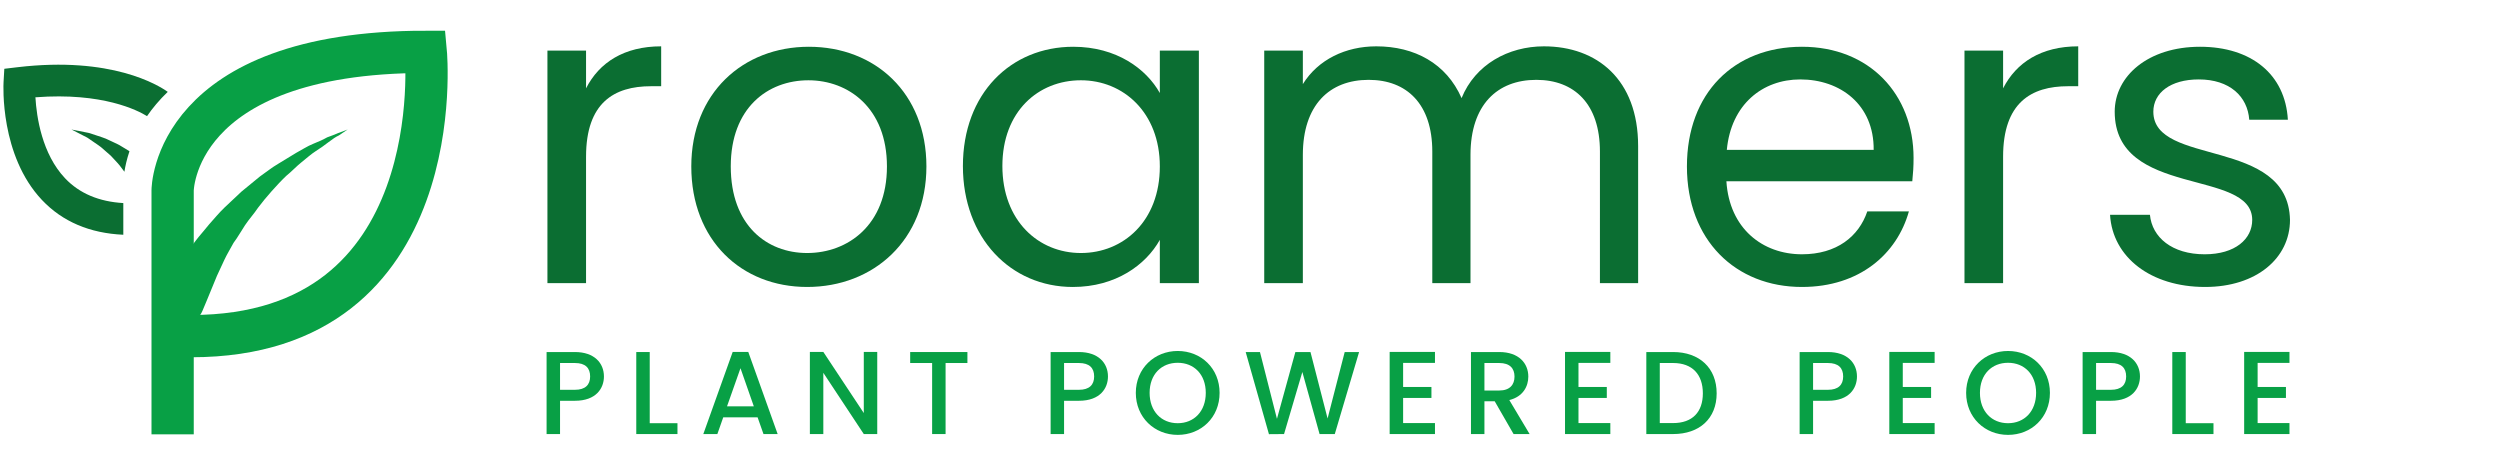
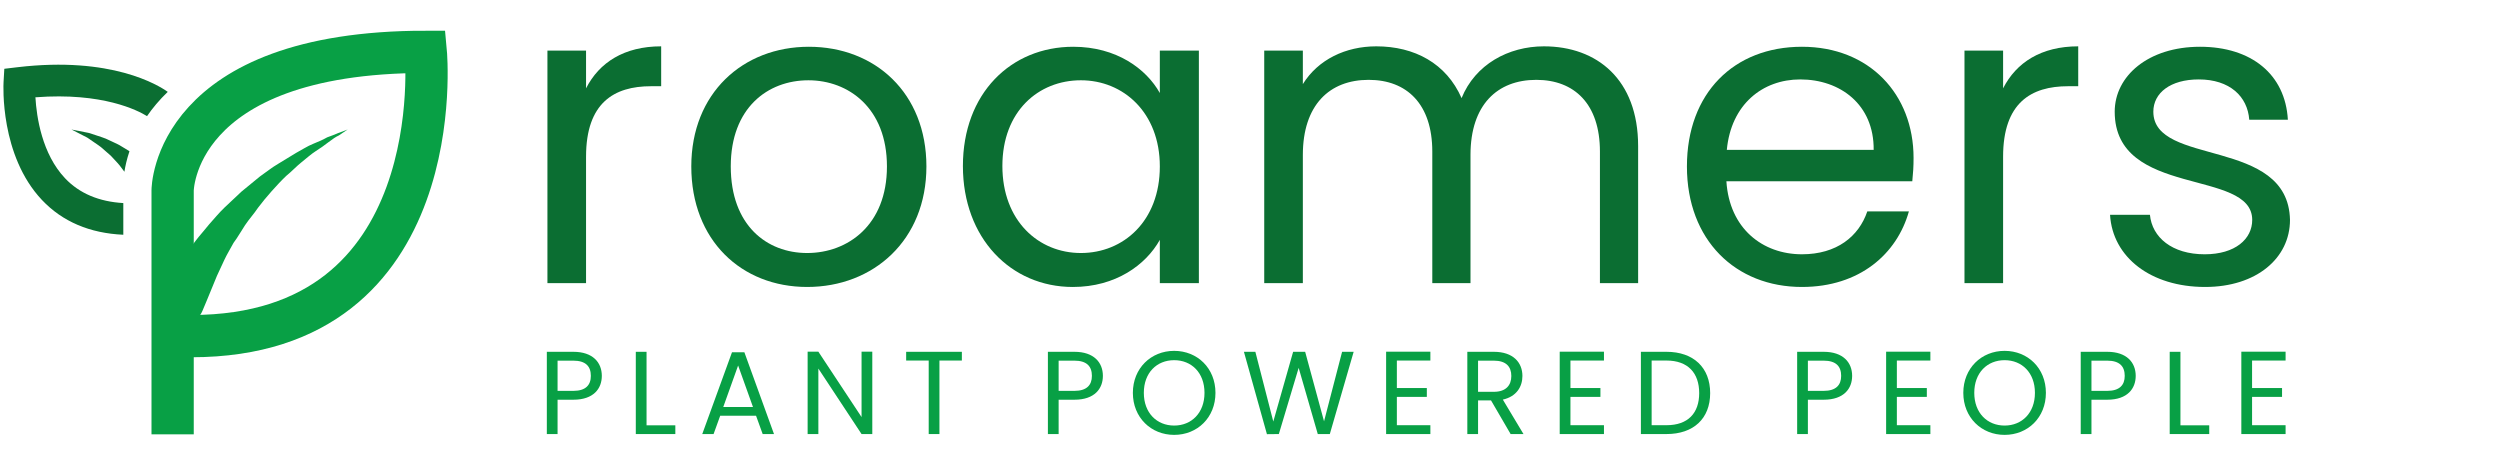
<svg xmlns="http://www.w3.org/2000/svg" version="1.1" id="Layer_1" x="0px" y="0px" width="354.949px" height="65px" viewBox="0 0 354.949 65" enable-background="new 0 0 354.949 65" xml:space="preserve">
  <path stroke="#03CE6A" stroke-width="6.653" stroke-miterlimit="10" d="M97.518,139.009" />
  <path fill="none" stroke="#08A045" stroke-width="6" stroke-miterlimit="10" d="M24.509,61.669V27.044c0,0,0-19.685,35.943-19.685  c0,0,3.762,40.364-33.283,40.364" />
  <g>
    <path fill="#08A045" d="M23.137,40.924c0,0,0.349-0.433,0.816-1.198s1.282-1.951,2.2-3.361c0.463-0.645,1.038-1.407,1.613-2.168   s1.269-1.507,1.954-2.374c0.682-0.758,1.38-1.612,2.17-2.367c0.802-0.755,1.592-1.498,2.394-2.252   c0.91-0.751,1.697-1.387,2.607-2.138c0.906-0.632,1.693-1.279,2.596-1.803s1.686-1.051,2.589-1.575   c0.792-0.419,1.575-0.947,2.364-1.258c0.789-0.312,1.457-0.615,2.018-0.933c0.557-0.199,1.115-0.409,1.565-0.611   c0.896-0.308,1.346-0.51,1.346-0.51s-0.453,0.322-1.249,0.849c-0.45,0.202-0.903,0.524-1.467,0.95s-1.129,0.852-1.813,1.275   c-0.672,0.423-1.363,1.061-2.038,1.592s-1.37,1.289-2.156,1.924c-0.679,0.639-1.373,1.396-2.056,2.155   c-0.682,0.758-1.38,1.612-1.954,2.374c-0.578,0.869-1.272,1.615-1.85,2.485c-0.578,0.869-1.048,1.742-1.622,2.492   c-0.47,0.873-0.937,1.626-1.296,2.394s-0.706,1.525-1.065,2.293c-0.595,1.42-1.075,2.628-1.437,3.492   c-0.362,0.876-0.595,1.42-0.595,1.42c-0.713,1.752-2.616,2.461-4.369,1.748c-1.752-0.713-2.461-2.616-1.748-4.369   C22.896,41.36,22.903,41.145,23.137,40.924L23.137,40.924z" />
  </g>
  <path fill="none" stroke="#03CE6A" stroke-width="1.106" stroke-miterlimit="10" d="M18.758,38.666" />
  <g enable-background="new    ">
    <path fill="#0B6E32" d="M83.207,40.201h-5.483V7.181h5.483v5.362c1.868-3.676,5.423-5.965,10.666-5.965v5.664h-1.446   c-5.242,0-9.219,2.35-9.219,10.002L83.207,40.201L83.207,40.201z" />
    <path fill="#0B6E32" d="M114.6,40.743c-9.34,0-16.45-6.628-16.45-17.112c0-10.425,7.352-16.992,16.691-16.992   c9.4,0,16.691,6.567,16.691,16.992C131.533,34.115,124,40.743,114.6,40.743z M114.6,35.923c5.725,0,11.328-3.917,11.328-12.292   c0-8.315-5.483-12.232-11.147-12.232c-5.784,0-11.027,3.917-11.027,12.232C103.754,32.006,108.875,35.923,114.6,35.923z" />
    <path fill="#0B6E32" d="M152.38,6.639c6.146,0,10.364,3.133,12.292,6.567V7.181h5.544v33.021h-5.544v-6.146   c-1.988,3.556-6.267,6.688-12.353,6.688c-8.797,0-15.606-6.93-15.606-17.173C136.713,13.267,143.523,6.639,152.38,6.639z    M153.465,11.398c-6.026,0-11.147,4.398-11.147,12.172s5.121,12.353,11.147,12.353c6.025,0,11.207-4.52,11.207-12.292   C164.672,15.978,159.491,11.398,153.465,11.398z" />
    <path fill="#0B6E32" d="M227.158,21.521c0-6.749-3.615-10.184-9.038-10.184c-5.544,0-9.34,3.556-9.34,10.666V40.2h-5.423V21.52   c0-6.749-3.616-10.184-9.039-10.184c-5.544,0-9.34,3.556-9.34,10.666v18.197h-5.483V7.181h5.483v4.76   c2.169-3.495,6.086-5.362,10.425-5.362c5.423,0,9.942,2.41,12.111,7.351c1.929-4.76,6.628-7.351,11.689-7.351   c7.532,0,13.378,4.699,13.378,14.16v19.463h-5.424L227.158,21.521L227.158,21.521z" />
    <path fill="#0B6E32" d="M255.839,40.743c-9.4,0-16.33-6.628-16.33-17.112c0-10.425,6.688-16.992,16.33-16.992   c9.581,0,15.848,6.748,15.848,15.787c0,1.205-0.061,2.169-0.181,3.313h-26.393c0.422,6.688,5.121,10.364,10.726,10.364   c4.94,0,8.074-2.53,9.279-6.086h5.905C269.336,36.043,264.033,40.743,255.839,40.743z M245.173,21.28h20.85   c0.06-6.447-4.761-10.003-10.425-10.003C250.234,11.277,245.775,14.833,245.173,21.28z" />
    <path fill="#0B6E32" d="M284.399,40.201h-5.483V7.181h5.483v5.362c1.868-3.676,5.423-5.965,10.666-5.965v5.664h-1.446   c-5.242,0-9.22,2.35-9.22,10.002V40.201z" />
    <path fill="#0B6E32" d="M313.081,40.743c-7.713,0-13.137-4.218-13.498-10.243h5.664c0.302,3.193,3.134,5.604,7.773,5.604   c4.338,0,6.749-2.169,6.749-4.881c0-7.352-19.523-3.073-19.523-15.365c0-5.062,4.76-9.219,12.111-9.219   c7.291,0,12.111,3.916,12.474,10.363h-5.483c-0.241-3.313-2.772-5.725-7.171-5.725c-4.037,0-6.447,1.929-6.447,4.58   c0,7.833,19.161,3.555,19.402,15.365C325.132,36.646,320.372,40.743,313.081,40.743z" />
  </g>
  <g enable-background="new    ">
-     <path fill="#646464" d="M82.967,87.825h-1.474v3.77h-3.719V79.732h5.193c2.982,0,4.507,1.676,4.507,4.071   C87.474,85.999,85.949,87.825,82.967,87.825z M82.548,84.894c0.837,0,1.156-0.437,1.156-1.09s-0.318-1.089-1.156-1.089h-1.056   v2.179H82.548z" />
+     <path fill="#646464" d="M82.967,87.825h-1.474v3.77h-3.719V79.732h5.193c2.982,0,4.507,1.676,4.507,4.071   C87.474,85.999,85.949,87.825,82.967,87.825z M82.548,84.894c0.837,0,1.156-0.437,1.156-1.09s-0.318-1.089-1.156-1.089h-1.056   v2.179C81.492,84.894,82.548,84.894,82.548,84.894z" />
    <path fill="#646464" d="M94.36,79.732v9.048h3.585v2.814H90.64V79.732H94.36z" />
    <path fill="#646464" d="M108.72,89.802h-3.954l-0.586,1.793h-3.904l4.339-11.862h4.289l4.323,11.862h-3.921L108.72,89.802z    M106.743,83.703l-1.072,3.301h2.145L106.743,83.703z" />
    <path fill="#646464" d="M127.434,79.732v11.862h-3.72l-3.938-5.965v5.965h-3.719V79.732h3.719l3.938,6.065v-6.065H127.434z" />
    <path fill="#646464" d="M130.434,79.732h9.985v2.949h-3.15v8.913h-3.719v-8.912h-3.116L130.434,79.732L130.434,79.732z" />
-     <path fill="#646464" d="M153.455,87.825h-1.475v3.77h-3.719V79.732h5.193c2.982,0,4.507,1.676,4.507,4.071   C157.962,85.999,156.437,87.825,153.455,87.825z M153.036,84.894c0.838,0,1.156-0.437,1.156-1.09s-0.318-1.089-1.156-1.089h-1.056   v2.179H153.036z" />
+     <path fill="#646464" d="M153.455,87.825h-1.475v3.77h-3.719V79.732h5.193c2.982,0,4.507,1.676,4.507,4.071   C157.962,85.999,156.437,87.825,153.455,87.825z M153.036,84.894c0.838,0,1.156-0.437,1.156-1.09s-0.318-1.089-1.156-1.089h-1.056   v2.179C151.98,84.894,153.036,84.894,153.036,84.894z" />
    <path fill="#646464" d="M166.91,91.712c-3.368,0-6.115-2.529-6.115-6.099c0-3.568,2.747-6.081,6.115-6.081   c3.384,0,6.081,2.513,6.081,6.081C172.991,89.183,170.261,91.712,166.91,91.712z M166.91,88.244c1.491,0,2.312-1.056,2.312-2.631   c0-1.608-0.82-2.646-2.312-2.646c-1.525,0-2.329,1.038-2.329,2.646C164.581,87.189,165.385,88.244,166.91,88.244z" />
    <path fill="#646464" d="M175.991,79.732h4.004l1.072,7.473l1.608-7.473h4.055l1.608,7.473l1.072-7.473h4.004L190.7,91.594h-4.624   l-1.374-6.735l-1.374,6.735h-4.624L175.991,79.732z" />
    <path fill="#646464" d="M204.659,82.698h-4.188v1.458h3.686v2.798h-3.686v1.675h4.188v2.966h-7.908V79.732h7.908V82.698z" />
    <path fill="#646464" d="M213.589,79.732c2.982,0,4.507,1.709,4.507,3.888c0,1.558-0.871,2.881-2.562,3.435l2.58,4.54h-4.089   l-2.228-4.256h-0.018v4.256h-3.719V79.732H213.589z M213.254,82.849h-1.475v2.011h1.475c0.704,0,1.072-0.302,1.072-1.005   C214.326,83.251,213.958,82.849,213.254,82.849z" />
    <path fill="#646464" d="M229.188,82.698H225v1.458h3.686v2.798H225v1.675h4.188v2.966h-7.908V79.732h7.908V82.698z" />
    <path fill="#646464" d="M243.698,85.63c0,3.385-2.379,5.965-6.165,5.965h-4.942V79.732h4.942   C241.319,79.732,243.698,82.212,243.698,85.63z M237.198,88.277c1.642,0,2.73-0.922,2.73-2.647s-1.089-2.646-2.73-2.646h-0.888   v5.294L237.198,88.277L237.198,88.277z" />
-     <path fill="#646464" d="M257.068,87.825h-1.475v3.77h-3.719V79.732h5.193c2.982,0,4.507,1.676,4.507,4.071   C261.575,85.999,260.051,87.825,257.068,87.825z M256.649,84.894c0.838,0,1.156-0.437,1.156-1.09s-0.318-1.089-1.156-1.089h-1.056   v2.179H256.649z" />
+     <path fill="#646464" d="M257.068,87.825h-1.475v3.77h-3.719V79.732h5.193c2.982,0,4.507,1.676,4.507,4.071   C261.575,85.999,260.051,87.825,257.068,87.825z M256.649,84.894c0.838,0,1.156-0.437,1.156-1.09s-0.318-1.089-1.156-1.089h-1.056   v2.179C255.593,84.894,256.649,84.894,256.649,84.894z" />
    <path fill="#646464" d="M272.651,82.698h-4.188v1.458h3.686v2.798h-3.686v1.675h4.188v2.966h-7.908V79.732h7.908V82.698z" />
    <path fill="#646464" d="M281.833,91.712c-3.368,0-6.115-2.529-6.115-6.099c0-3.568,2.747-6.081,6.115-6.081   c3.384,0,6.081,2.513,6.081,6.081C287.914,89.183,285.183,91.712,281.833,91.712z M281.833,88.244c1.491,0,2.312-1.056,2.312-2.631   c0-1.608-0.82-2.646-2.312-2.646c-1.524,0-2.329,1.038-2.329,2.646C279.504,87.189,280.308,88.244,281.833,88.244z" />
-     <path fill="#646464" d="M296.443,87.825h-1.475v3.77h-3.719V79.732h5.193c2.982,0,4.507,1.676,4.507,4.071   C300.95,85.999,299.426,87.825,296.443,87.825z M296.024,84.894c0.838,0,1.156-0.437,1.156-1.09s-0.318-1.089-1.156-1.089h-1.056   v2.179H296.024z" />
+     <path fill="#646464" d="M296.443,87.825h-1.475v3.77h-3.719V79.732h5.193c2.982,0,4.507,1.676,4.507,4.071   C300.95,85.999,299.426,87.825,296.443,87.825z M296.024,84.894c0.838,0,1.156-0.437,1.156-1.09s-0.318-1.089-1.156-1.089h-1.056   v2.179C294.968,84.894,296.024,84.894,296.024,84.894z" />
    <path fill="#646464" d="M307.836,79.732v9.048h3.586v2.814h-7.305V79.732H307.836z" />
    <path fill="#646464" d="M322.498,82.698h-4.189v1.458h3.687v2.798h-3.687v1.675h4.189v2.966h-7.908V79.732h7.908V82.698z" />
  </g>
  <g>
    <path fill="none" d="M5.029,13.815c0.164,2.792,0.926,8.033,4.216,11.504c2.031,2.143,4.812,3.314,8.264,3.512v-2.787   c0-0.138,0.013-0.743,0.156-1.659c-0.12-0.167-0.254-0.333-0.389-0.518c-0.19-0.236-0.368-0.513-0.606-0.747   c-0.23-0.248-0.467-0.504-0.708-0.764c-0.233-0.277-0.521-0.494-0.792-0.739c-0.277-0.242-0.555-0.485-0.828-0.724   c-0.284-0.227-0.588-0.412-0.872-0.615c-0.29-0.199-0.57-0.391-0.835-0.573c-0.26-0.2-0.544-0.308-0.791-0.446   c-1.018-0.522-1.696-0.87-1.696-0.87s0.755,0.149,1.887,0.372c0.283,0.066,0.608,0.097,0.918,0.219   c0.319,0.106,0.656,0.218,1.004,0.334c0.347,0.122,0.721,0.228,1.081,0.378c0.355,0.166,0.715,0.334,1.075,0.503   c0.359,0.176,0.739,0.327,1.069,0.546c0.342,0.206,0.678,0.41,1.003,0.606c0.071,0.04,0.133,0.087,0.199,0.131   c0.496-1.483,1.271-3.203,2.493-4.987C19.571,15.681,14.57,13.084,5.029,13.815z" />
    <path fill="#0B6E32" d="M9.245,25.319c-3.29-3.471-4.052-8.712-4.216-11.504c9.541-0.732,14.542,1.865,15.847,2.674   c0.781-1.141,1.753-2.305,2.939-3.447C22.48,12.09,15.823,7.961,2.486,9.543L0.613,9.766l-0.108,1.883   c-0.024,0.422-0.524,10.415,5.453,16.745c2.906,3.077,6.796,4.722,11.55,4.936v-4.498C14.057,28.633,11.276,27.462,9.245,25.319z" />
    <path fill="#0B6E32" d="M17.18,20.74c-0.329-0.219-0.71-0.37-1.069-0.546c-0.36-0.168-0.72-0.337-1.075-0.503   c-0.36-0.15-0.734-0.255-1.081-0.378c-0.348-0.116-0.684-0.228-1.004-0.334c-0.31-0.122-0.635-0.153-0.918-0.219   c-1.132-0.223-1.887-0.372-1.887-0.372s0.678,0.348,1.696,0.87c0.247,0.138,0.531,0.245,0.791,0.446   c0.266,0.182,0.546,0.374,0.835,0.573c0.284,0.202,0.588,0.388,0.872,0.615c0.273,0.239,0.55,0.481,0.828,0.724   c0.271,0.245,0.559,0.462,0.792,0.739c0.241,0.26,0.478,0.516,0.708,0.764c0.238,0.235,0.417,0.511,0.606,0.747   c0.135,0.185,0.27,0.351,0.389,0.518c0.12-0.771,0.337-1.766,0.718-2.908c-0.067-0.043-0.128-0.091-0.199-0.131   C17.858,21.15,17.522,20.946,17.18,20.74z" />
  </g>
  <g enable-background="new    ">
-     <path fill="#08A045" d="M81.408,106.755h-2.245v4.875h-1.524V99.952h3.77c2.748,0,4.038,1.508,4.038,3.418   C85.446,105.147,84.306,106.755,81.408,106.755z M81.408,105.498c1.743,0,2.48-0.821,2.48-2.128c0-1.357-0.737-2.161-2.48-2.161   h-2.245v4.289H81.408z" />
-     <path fill="#08A045" d="M91.796,99.952v10.438h4.088v1.24h-5.613V99.952H91.796z" />
-     <path fill="#08A045" d="M107.345,109.033h-5.093l-0.938,2.597h-1.608l4.222-11.61h1.759l4.205,11.61h-1.608L107.345,109.033z    M104.798,101.896l-2.111,5.897h4.222L104.798,101.896z" />
-     <path fill="#08A045" d="M123.848,99.936v11.694h-1.525l-6.132-9.299v9.299h-1.524V99.936h1.524l6.132,9.282v-9.282H123.848z" />
-     <path fill="#08A045" d="M128.657,99.952h7.908v1.24h-3.184v10.438h-1.524v-10.438h-3.2V99.952z" />
-     <path fill="#08A045" d="M152.549,106.755h-2.245v4.875h-1.524V99.952h3.77c2.748,0,4.038,1.508,4.038,3.418   C156.587,105.147,155.448,106.755,152.549,106.755z M152.549,105.498c1.742,0,2.479-0.821,2.479-2.128   c0-1.357-0.737-2.161-2.479-2.161h-2.245v4.289H152.549z" />
-     <path fill="#08A045" d="M166.707,111.747c-3.283,0-5.863-2.463-5.863-5.965c0-3.501,2.58-5.964,5.863-5.964   c3.301,0,5.864,2.463,5.864,5.964C172.572,109.284,170.008,111.747,166.707,111.747z M166.707,110.424   c2.463,0,4.307-1.793,4.307-4.642c0-2.864-1.844-4.641-4.307-4.641s-4.306,1.776-4.306,4.641   C162.402,108.631,164.245,110.424,166.707,110.424z" />
-     <path fill="#08A045" d="M176.611,99.952h1.625l2.546,9.901l2.815-9.901h1.709l2.681,9.868l2.563-9.868h1.642l-3.385,11.678h-1.709   l-2.714-9.399l-2.814,9.399l-1.692,0.017L176.611,99.952z" />
-     <path fill="#08A045" d="M203.084,101.193h-4.759v3.903h4.256v1.257h-4.256v4.021h4.759v1.257h-6.283V99.936h6.283V101.193z" />
-     <path fill="#08A045" d="M212.098,99.952c2.748,0,4.055,1.524,4.055,3.435c0,1.491-0.821,2.915-2.781,3.351l2.932,4.893h-1.826   l-2.781-4.775h-1.843v4.775h-1.524V99.952H212.098z M212.098,101.209h-2.245v4.423h2.245c1.726,0,2.479-0.938,2.479-2.245   C214.577,102.064,213.84,101.209,212.098,101.209z" />
-     <path fill="#08A045" d="M227.73,101.193h-4.759v3.903h4.256v1.257h-4.256v4.021h4.759v1.257h-6.283V99.936h6.283V101.193z" />
-     <path fill="#08A045" d="M242.809,105.817c0,3.619-2.362,5.813-6.199,5.813h-3.636V99.952h3.636   C240.447,99.952,242.809,102.197,242.809,105.817z M236.61,110.373c3.049,0,4.641-1.709,4.641-4.557   c0-2.849-1.592-4.624-4.641-4.624h-2.111v9.181H236.61z" />
-     <path fill="#08A045" d="M258.928,106.755h-2.245v4.875h-1.524V99.952h3.77c2.748,0,4.038,1.508,4.038,3.418   C262.966,105.147,261.826,106.755,258.928,106.755z M258.928,105.498c1.742,0,2.479-0.821,2.479-2.128   c0-1.357-0.737-2.161-2.479-2.161h-2.245v4.289H258.928z" />
-     <path fill="#08A045" d="M274.074,101.193h-4.759v3.903h4.256v1.257h-4.256v4.021h4.759v1.257h-6.283V99.936h6.283V101.193z" />
-     <path fill="#08A045" d="M284.612,111.747c-3.283,0-5.863-2.463-5.863-5.965c0-3.501,2.58-5.964,5.863-5.964   c3.301,0,5.864,2.463,5.864,5.964C290.476,109.284,287.913,111.747,284.612,111.747z M284.612,110.424   c2.463,0,4.307-1.793,4.307-4.642c0-2.864-1.844-4.641-4.307-4.641s-4.306,1.776-4.306,4.641   C280.307,108.631,282.149,110.424,284.612,110.424z" />
-     <path fill="#08A045" d="M299.189,106.755h-2.245v4.875h-1.524V99.952h3.77c2.748,0,4.038,1.508,4.038,3.418   C303.227,105.147,302.088,106.755,299.189,106.755z M299.189,105.498c1.742,0,2.479-0.821,2.479-2.128   c0-1.357-0.737-2.161-2.479-2.161h-2.245v4.289H299.189z" />
-     <path fill="#08A045" d="M309.578,99.952v10.438h4.088v1.24h-5.612V99.952H309.578z" />
-     <path fill="#08A045" d="M324.507,101.193h-4.759v3.903h4.256v1.257h-4.256v4.021h4.759v1.257h-6.283V99.936h6.283V101.193z" />
+     <path fill="#08A045" d="M81.408,56.752h-2.245v4.875h-1.524V49.949h3.77c2.748,0,4.038,1.508,4.038,3.418   C85.446,55.144,84.306,56.752,81.408,56.752z M81.408,55.495c1.743,0,2.48-0.821,2.48-2.128c0-1.357-0.737-2.161-2.48-2.161h-2.245   v4.289H81.408z" />
+     <path fill="#08A045" d="M91.796,49.949v10.438h4.088v1.24h-5.613V49.949H91.796z" />
+     <path fill="#08A045" d="M107.345,59.03h-5.093l-0.938,2.597h-1.608l4.222-11.61h1.759l4.205,11.61h-1.608L107.345,59.03z    M104.798,51.893l-2.111,5.897h4.222L104.798,51.893z" />
+     <path fill="#08A045" d="M123.848,49.933v11.694h-1.525l-6.132-9.299v9.299h-1.524V49.933h1.524l6.132,9.282v-9.282H123.848z" />
+     <path fill="#08A045" d="M128.657,49.949h7.908v1.24h-3.184v10.438h-1.524V51.189h-3.2V49.949z" />
+     <path fill="#08A045" d="M152.549,56.752h-2.245v4.875h-1.524V49.949h3.77c2.748,0,4.038,1.508,4.038,3.418   C156.587,55.144,155.448,56.752,152.549,56.752z M152.549,55.495c1.742,0,2.479-0.821,2.479-2.128c0-1.357-0.737-2.161-2.479-2.161   h-2.245v4.289H152.549z" />
+     <path fill="#08A045" d="M166.707,61.744c-3.283,0-5.863-2.463-5.863-5.965c0-3.501,2.58-5.964,5.863-5.964   c3.301,0,5.864,2.463,5.864,5.964C172.572,59.281,170.008,61.744,166.707,61.744z M166.707,60.421c2.463,0,4.307-1.793,4.307-4.642   c0-2.864-1.844-4.641-4.307-4.641s-4.306,1.776-4.306,4.641C162.402,58.628,164.245,60.421,166.707,60.421z" />
+     <path fill="#08A045" d="M176.611,49.949h1.625l2.546,9.901l2.815-9.901h1.709l2.681,9.868l2.563-9.868h1.642l-3.385,11.678h-1.709   l-2.714-9.399l-2.814,9.399l-1.692,0.017L176.611,49.949z" />
+     <path fill="#08A045" d="M203.084,51.19h-4.759v3.903h4.256v1.257h-4.256v4.021h4.759v1.257h-6.283V49.933h6.283V51.19z" />
+     <path fill="#08A045" d="M212.098,49.949c2.748,0,4.055,1.524,4.055,3.435c0,1.491-0.821,2.915-2.781,3.351l2.932,4.893h-1.826   l-2.781-4.775h-1.843v4.775h-1.524V49.949H212.098z M212.098,51.206h-2.245v4.423h2.245c1.726,0,2.479-0.938,2.479-2.245   C214.577,52.061,213.84,51.206,212.098,51.206z" />
+     <path fill="#08A045" d="M227.73,51.19h-4.759v3.903h4.256v1.257h-4.256v4.021h4.759v1.257h-6.283V49.933h6.283V51.19z" />
+     <path fill="#08A045" d="M242.809,55.814c0,3.619-2.362,5.813-6.199,5.813h-3.636V49.949h3.636   C240.447,49.949,242.809,52.194,242.809,55.814z M236.61,60.37c3.049,0,4.641-1.709,4.641-4.557c0-2.849-1.592-4.624-4.641-4.624   h-2.111v9.181H236.61z" />
+     <path fill="#08A045" d="M258.928,56.752h-2.245v4.875h-1.524V49.949h3.77c2.748,0,4.038,1.508,4.038,3.418   C262.966,55.144,261.826,56.752,258.928,56.752z M258.928,55.495c1.742,0,2.479-0.821,2.479-2.128c0-1.357-0.737-2.161-2.479-2.161   h-2.245v4.289H258.928z" />
+     <path fill="#08A045" d="M274.074,51.19h-4.759v3.903h4.256v1.257h-4.256v4.021h4.759v1.257h-6.283V49.933h6.283V51.19z" />
+     <path fill="#08A045" d="M284.612,61.744c-3.283,0-5.863-2.463-5.863-5.965c0-3.501,2.58-5.964,5.863-5.964   c3.301,0,5.864,2.463,5.864,5.964C290.476,59.281,287.913,61.744,284.612,61.744z M284.612,60.421c2.463,0,4.307-1.793,4.307-4.642   c0-2.864-1.844-4.641-4.307-4.641s-4.306,1.776-4.306,4.641C280.307,58.628,282.149,60.421,284.612,60.421z" />
+     <path fill="#08A045" d="M299.189,56.752h-2.245v4.875h-1.524V49.949h3.77c2.748,0,4.038,1.508,4.038,3.418   C303.227,55.144,302.088,56.752,299.189,56.752z M299.189,55.495c1.742,0,2.479-0.821,2.479-2.128c0-1.357-0.737-2.161-2.479-2.161   h-2.245v4.289H299.189z" />
+     <path fill="#08A045" d="M309.578,49.949v10.438h4.088v1.24h-5.612V49.949H309.578z" />
+     <path fill="#08A045" d="M324.507,51.19h-4.759v3.903h4.256v1.257h-4.256v4.021h4.759v1.257h-6.283V49.933h6.283V51.19z" />
  </g>
  <g enable-background="new    ">
-     <path fill="#08A045" d="M81.625,56.902h-2.111v4.725h-1.91V49.982h4.021c2.765,0,4.122,1.575,4.122,3.469   C85.747,55.109,84.658,56.902,81.625,56.902z M81.625,55.344c1.491,0,2.162-0.72,2.162-1.893c0-1.207-0.67-1.91-2.162-1.91h-2.111   v3.803H81.625z" />
-     <path fill="#08A045" d="M92.248,49.982v10.104h3.938v1.541h-5.848V49.982H92.248z" />
-     <path fill="#08A045" d="M107.562,59.248h-4.875l-0.837,2.379h-1.994l4.171-11.661h2.212l4.172,11.661H108.4L107.562,59.248z    M105.133,52.278l-1.91,5.411h3.803L105.133,52.278z" />
-     <path fill="#08A045" d="M124.551,49.966v11.661h-1.91l-5.746-8.695v8.695h-1.91V49.966h1.91l5.746,8.679v-8.679H124.551z" />
-     <path fill="#08A045" d="M129.227,49.982h8.126v1.559h-3.1v10.086h-1.91V51.541h-3.116V49.982z" />
-     <path fill="#08A045" d="M153.186,56.902h-2.11v4.725h-1.91V49.982h4.021c2.765,0,4.122,1.575,4.122,3.469   C157.308,55.109,156.219,56.902,153.186,56.902z M153.186,55.344c1.491,0,2.161-0.72,2.161-1.893c0-1.207-0.67-1.91-2.161-1.91   h-2.11v3.803H153.186z" />
-     <path fill="#08A045" d="M167.209,61.744c-3.283,0-5.947-2.463-5.947-5.965c0-3.484,2.664-5.947,5.947-5.947   c3.317,0,5.948,2.463,5.948,5.947C173.158,59.281,170.527,61.744,167.209,61.744z M167.209,60.086c2.312,0,3.987-1.676,3.987-4.307   c0-2.63-1.675-4.271-3.987-4.271c-2.312,0-3.987,1.642-3.987,4.271C163.222,58.41,164.898,60.086,167.209,60.086z" />
-     <path fill="#08A045" d="M176.862,49.982h2.028l2.412,9.483l2.614-9.483h2.145l2.429,9.433l2.43-9.433h2.044l-3.451,11.645h-2.161   l-2.446-8.812l-2.597,8.812l-2.145,0.017L176.862,49.982z" />
-     <path fill="#08A045" d="M203.737,51.524h-4.523v3.418h4.021V56.5h-4.021v3.568h4.523v1.559h-6.434V49.966h6.434V51.524z" />
-     <path fill="#08A045" d="M212.868,49.982c2.765,0,4.122,1.592,4.122,3.485c0,1.374-0.737,2.848-2.698,3.334l2.882,4.825h-2.278   l-2.681-4.657h-1.457v4.657h-1.91V49.982H212.868z M212.868,51.541h-2.11v3.903h2.11c1.491,0,2.161-0.82,2.161-1.977   C215.029,52.295,214.359,51.541,212.868,51.541z" />
-     <path fill="#08A045" d="M228.635,51.524h-4.523v3.418h4.021V56.5h-4.021v3.568h4.523v1.559h-6.434V49.966h6.434V51.524z" />
-     <path fill="#08A045" d="M243.73,55.847c0,3.586-2.446,5.78-6.183,5.78h-3.803V49.982h3.803   C241.284,49.982,243.73,52.244,243.73,55.847z M237.548,60.068c2.748,0,4.223-1.574,4.223-4.222c0-2.664-1.475-4.306-4.223-4.306   h-1.893v8.527H237.548z" />
-     <path fill="#08A045" d="M259.53,56.902h-2.11v4.725h-1.91V49.982h4.02c2.765,0,4.122,1.575,4.122,3.469   C263.652,55.109,262.563,56.902,259.53,56.902z M259.53,55.344c1.491,0,2.161-0.72,2.161-1.893c0-1.207-0.67-1.91-2.161-1.91h-2.11   v3.803H259.53z" />
-     <path fill="#08A045" d="M274.678,51.524h-4.523v3.418h4.021V56.5h-4.021v3.568h4.523v1.559h-6.434V49.966h6.434V51.524z" />
-     <path fill="#08A045" d="M285.099,61.744c-3.283,0-5.947-2.463-5.947-5.965c0-3.484,2.664-5.947,5.947-5.947   c3.317,0,5.948,2.463,5.948,5.947C291.047,59.281,288.416,61.744,285.099,61.744z M285.099,60.086c2.312,0,3.987-1.676,3.987-4.307   c0-2.63-1.675-4.271-3.987-4.271c-2.312,0-3.987,1.642-3.987,4.271C281.111,58.41,282.787,60.086,285.099,60.086z" />
-     <path fill="#08A045" d="M299.709,56.902h-2.11v4.725h-1.91V49.982h4.021c2.765,0,4.122,1.575,4.122,3.469   C303.831,55.109,302.741,56.902,299.709,56.902z M299.709,55.344c1.491,0,2.161-0.72,2.161-1.893c0-1.207-0.67-1.91-2.161-1.91   h-2.11v3.803H299.709z" />
-     <path fill="#08A045" d="M310.332,49.982v10.104h3.937v1.541h-5.847V49.982H310.332z" />
-     <path fill="#08A045" d="M325.059,51.524h-4.523v3.418h4.021V56.5h-4.021v3.568h4.523v1.559h-6.434V49.966h6.434V51.524z" />
+     <path fill="#08A045" d="M81.625,116.906h-2.111v4.725h-1.91v-11.645h4.021c2.765,0,4.122,1.575,4.122,3.469   C85.747,115.113,84.658,116.906,81.625,116.906z M81.625,115.348c1.491,0,2.162-0.72,2.162-1.893c0-1.207-0.67-1.91-2.162-1.91   h-2.111v3.803H81.625z" />
+     <path fill="#08A045" d="M92.248,109.986v10.104h3.938v1.541h-5.848v-11.645H92.248z" />
+     <path fill="#08A045" d="M107.562,119.252h-4.875l-0.837,2.379h-1.994l4.171-11.661h2.212l4.172,11.661H108.4L107.562,119.252z    M105.133,112.282l-1.91,5.411h3.803L105.133,112.282z" />
+     <path fill="#08A045" d="M124.551,109.97v11.661h-1.91l-5.746-8.695v8.695h-1.91V109.97h1.91l5.746,8.679v-8.679H124.551z" />
+     <path fill="#08A045" d="M129.227,109.986h8.126v1.559h-3.1v10.086h-1.91v-10.086h-3.116V109.986z" />
+     <path fill="#08A045" d="M153.186,116.906h-2.11v4.725h-1.91v-11.645h4.021c2.765,0,4.122,1.575,4.122,3.469   C157.308,115.113,156.219,116.906,153.186,116.906z M153.186,115.348c1.491,0,2.161-0.72,2.161-1.893c0-1.207-0.67-1.91-2.161-1.91   h-2.11v3.803H153.186z" />
+     <path fill="#08A045" d="M167.209,121.748c-3.283,0-5.947-2.463-5.947-5.965c0-3.484,2.664-5.947,5.947-5.947   c3.317,0,5.948,2.463,5.948,5.947C173.158,119.285,170.527,121.748,167.209,121.748z M167.209,120.09   c2.312,0,3.987-1.676,3.987-4.307c0-2.63-1.675-4.271-3.987-4.271s-3.987,1.642-3.987,4.271   C163.222,118.414,164.898,120.09,167.209,120.09z" />
+     <path fill="#08A045" d="M176.862,109.986h2.028l2.412,9.483l2.614-9.483h2.145l2.429,9.433l2.43-9.433h2.044l-3.451,11.645h-2.161   l-2.446-8.812l-2.597,8.812l-2.145,0.017L176.862,109.986z" />
+     <path fill="#08A045" d="M203.737,111.528h-4.523v3.418h4.021v1.558h-4.021v3.568h4.523v1.559h-6.434V109.97h6.434V111.528z" />
+     <path fill="#08A045" d="M212.868,109.986c2.765,0,4.122,1.592,4.122,3.485c0,1.374-0.737,2.848-2.698,3.334l2.882,4.825h-2.278   l-2.681-4.657h-1.457v4.657h-1.91v-11.644H212.868z M212.868,111.545h-2.11v3.903h2.11c1.491,0,2.161-0.82,2.161-1.977   C215.029,112.299,214.359,111.545,212.868,111.545z" />
+     <path fill="#08A045" d="M228.635,111.528h-4.523v3.418h4.021v1.558h-4.021v3.568h4.523v1.559h-6.434V109.97h6.434V111.528z" />
+     <path fill="#08A045" d="M243.73,115.851c0,3.586-2.446,5.78-6.183,5.78h-3.803v-11.645h3.803   C241.284,109.986,243.73,112.248,243.73,115.851z M237.548,120.072c2.748,0,4.223-1.574,4.223-4.222   c0-2.664-1.475-4.306-4.223-4.306h-1.893v8.527L237.548,120.072L237.548,120.072z" />
+     <path fill="#08A045" d="M259.53,116.906h-2.11v4.725h-1.91v-11.645h4.02c2.765,0,4.122,1.575,4.122,3.469   C263.652,115.113,262.563,116.906,259.53,116.906z M259.53,115.348c1.491,0,2.161-0.72,2.161-1.893c0-1.207-0.67-1.91-2.161-1.91   h-2.11v3.803H259.53z" />
+     <path fill="#08A045" d="M274.678,111.528h-4.523v3.418h4.021v1.558h-4.021v3.568h4.523v1.559h-6.434V109.97h6.434V111.528z" />
+     <path fill="#08A045" d="M285.099,121.748c-3.283,0-5.947-2.463-5.947-5.965c0-3.484,2.664-5.947,5.947-5.947   c3.317,0,5.948,2.463,5.948,5.947C291.047,119.285,288.416,121.748,285.099,121.748z M285.099,120.09   c2.312,0,3.987-1.676,3.987-4.307c0-2.63-1.675-4.271-3.987-4.271s-3.987,1.642-3.987,4.271   C281.111,118.414,282.787,120.09,285.099,120.09z" />
+     <path fill="#08A045" d="M299.709,116.906h-2.11v4.725h-1.91v-11.645h4.021c2.765,0,4.122,1.575,4.122,3.469   C303.831,115.113,302.741,116.906,299.709,116.906z M299.709,115.348c1.491,0,2.161-0.72,2.161-1.893c0-1.207-0.67-1.91-2.161-1.91   h-2.11v3.803H299.709z" />
+     <path fill="#08A045" d="M310.332,109.986v10.104h3.937v1.541h-5.847v-11.645H310.332z" />
+     <path fill="#08A045" d="M325.059,111.528h-4.523v3.418h4.021v1.558h-4.021v3.568h4.523v1.559h-6.434V109.97h6.434V111.528z" />
  </g>
</svg>
